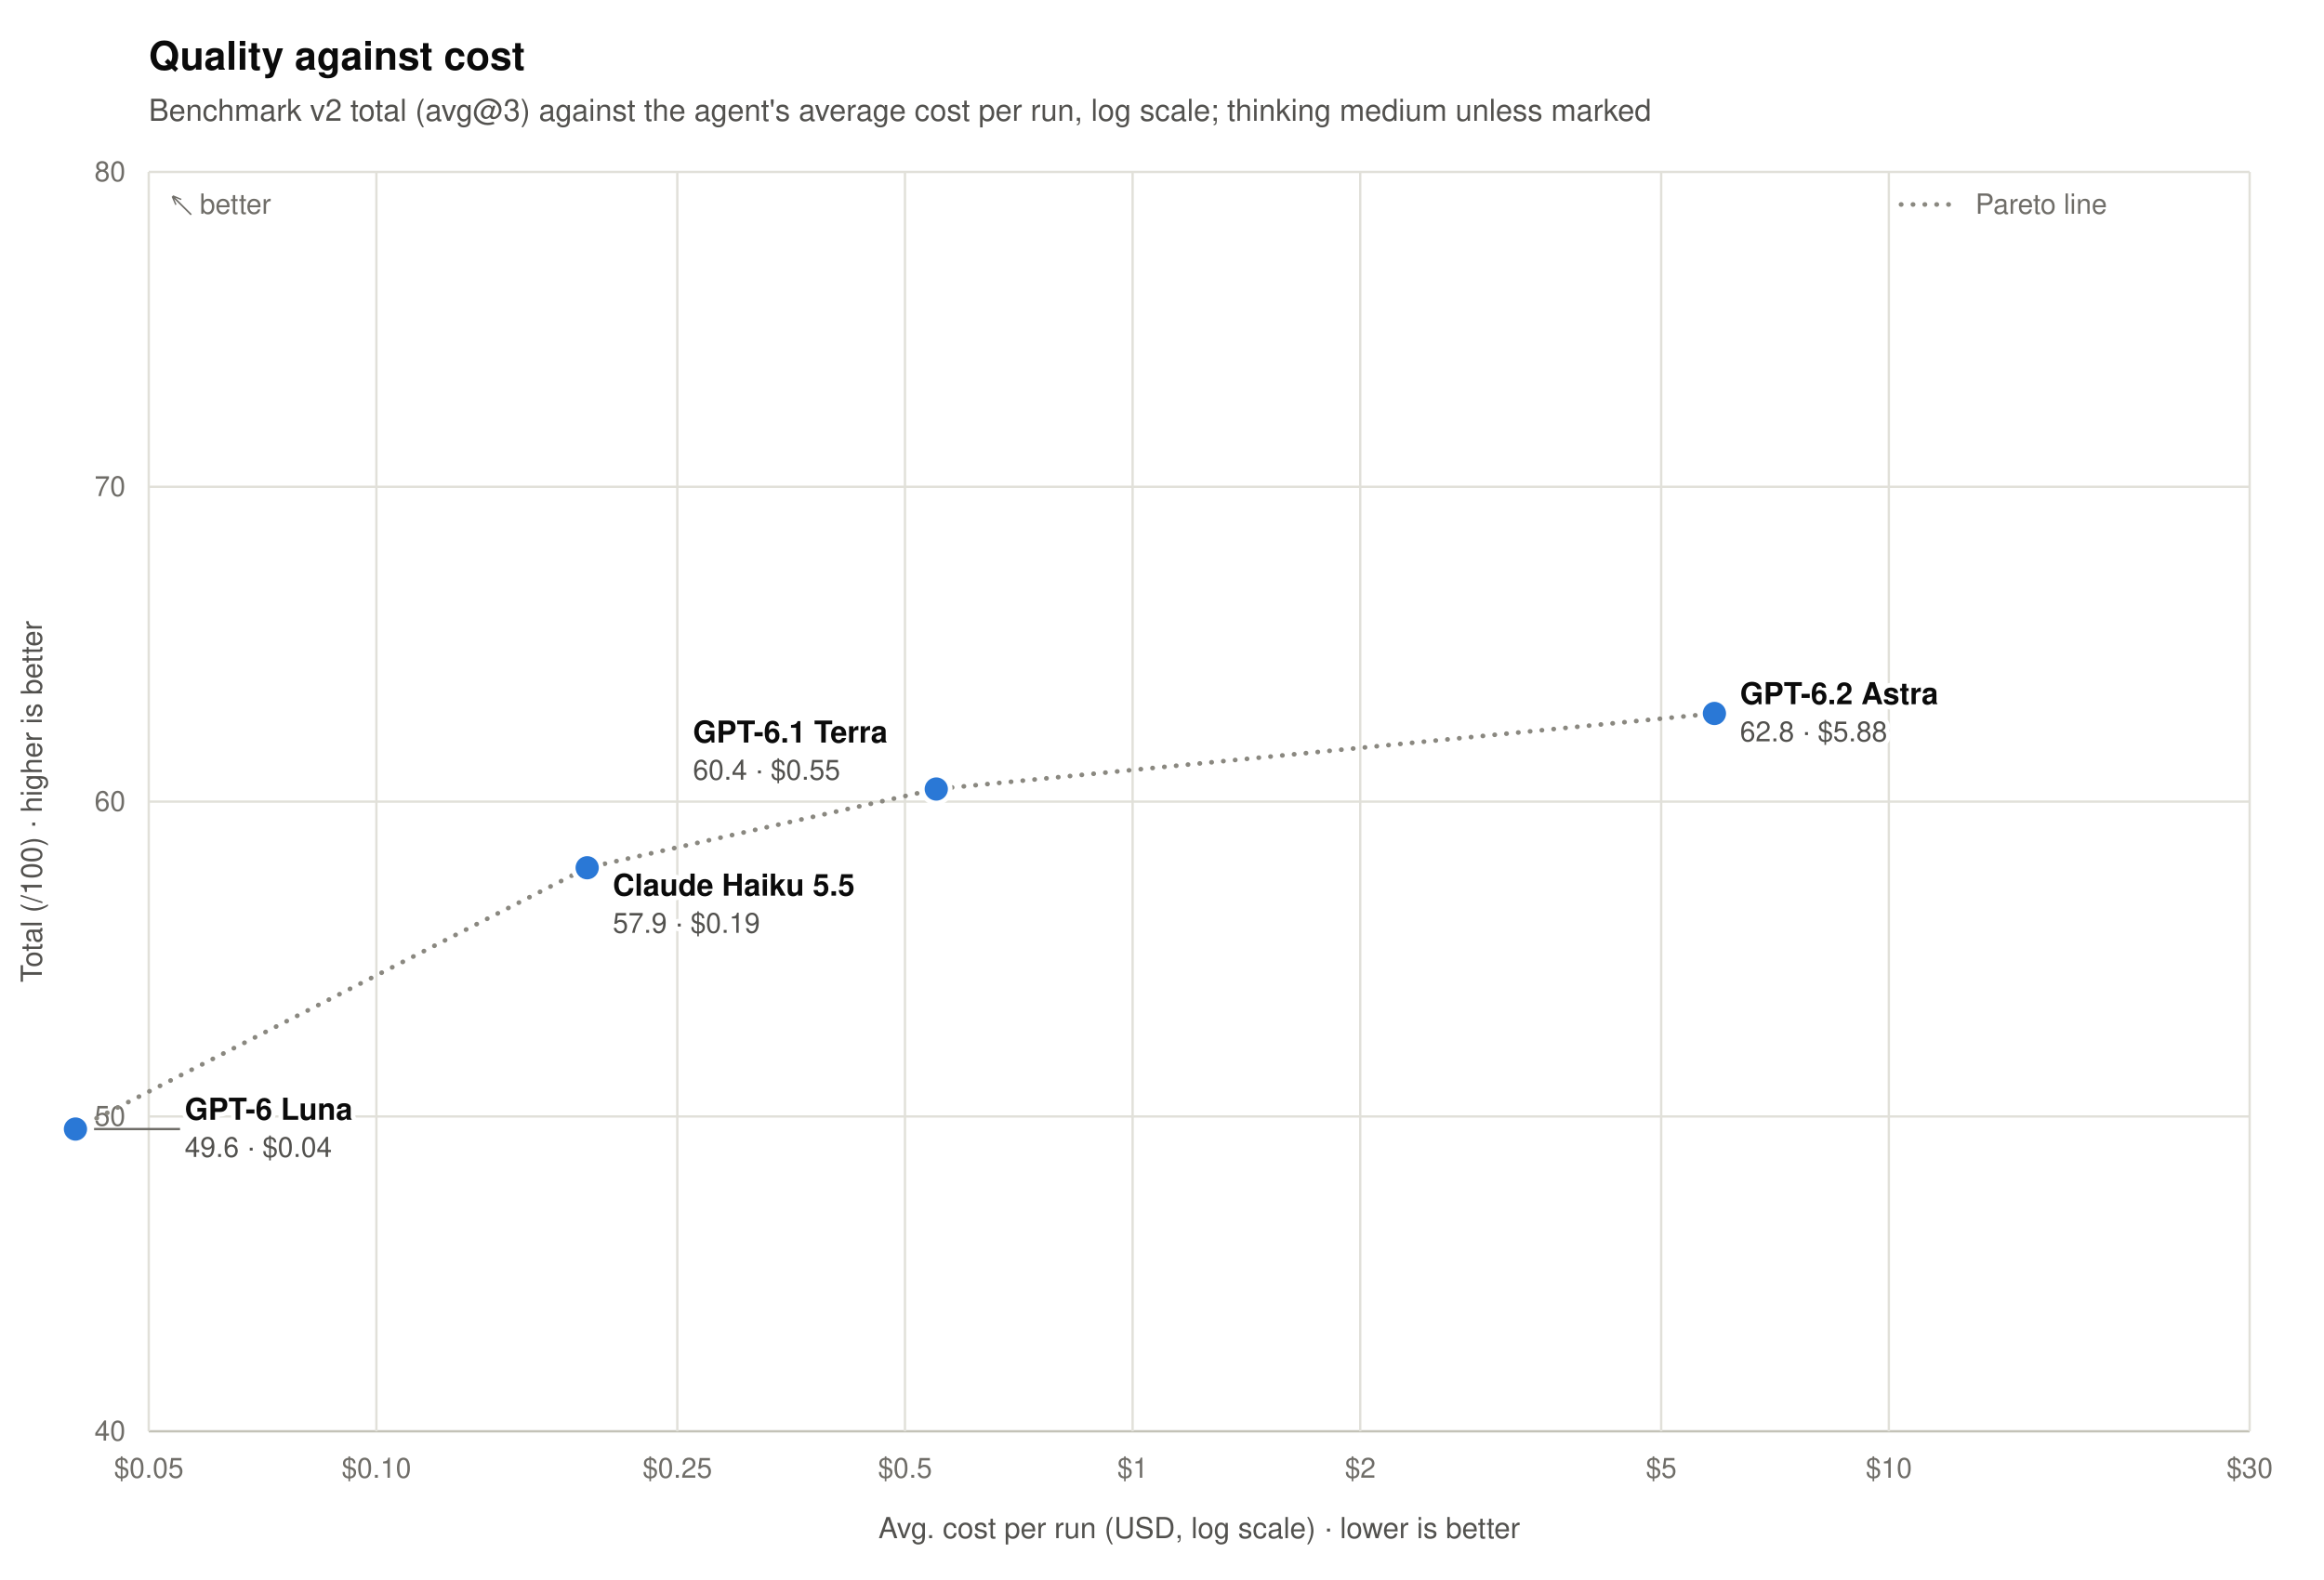
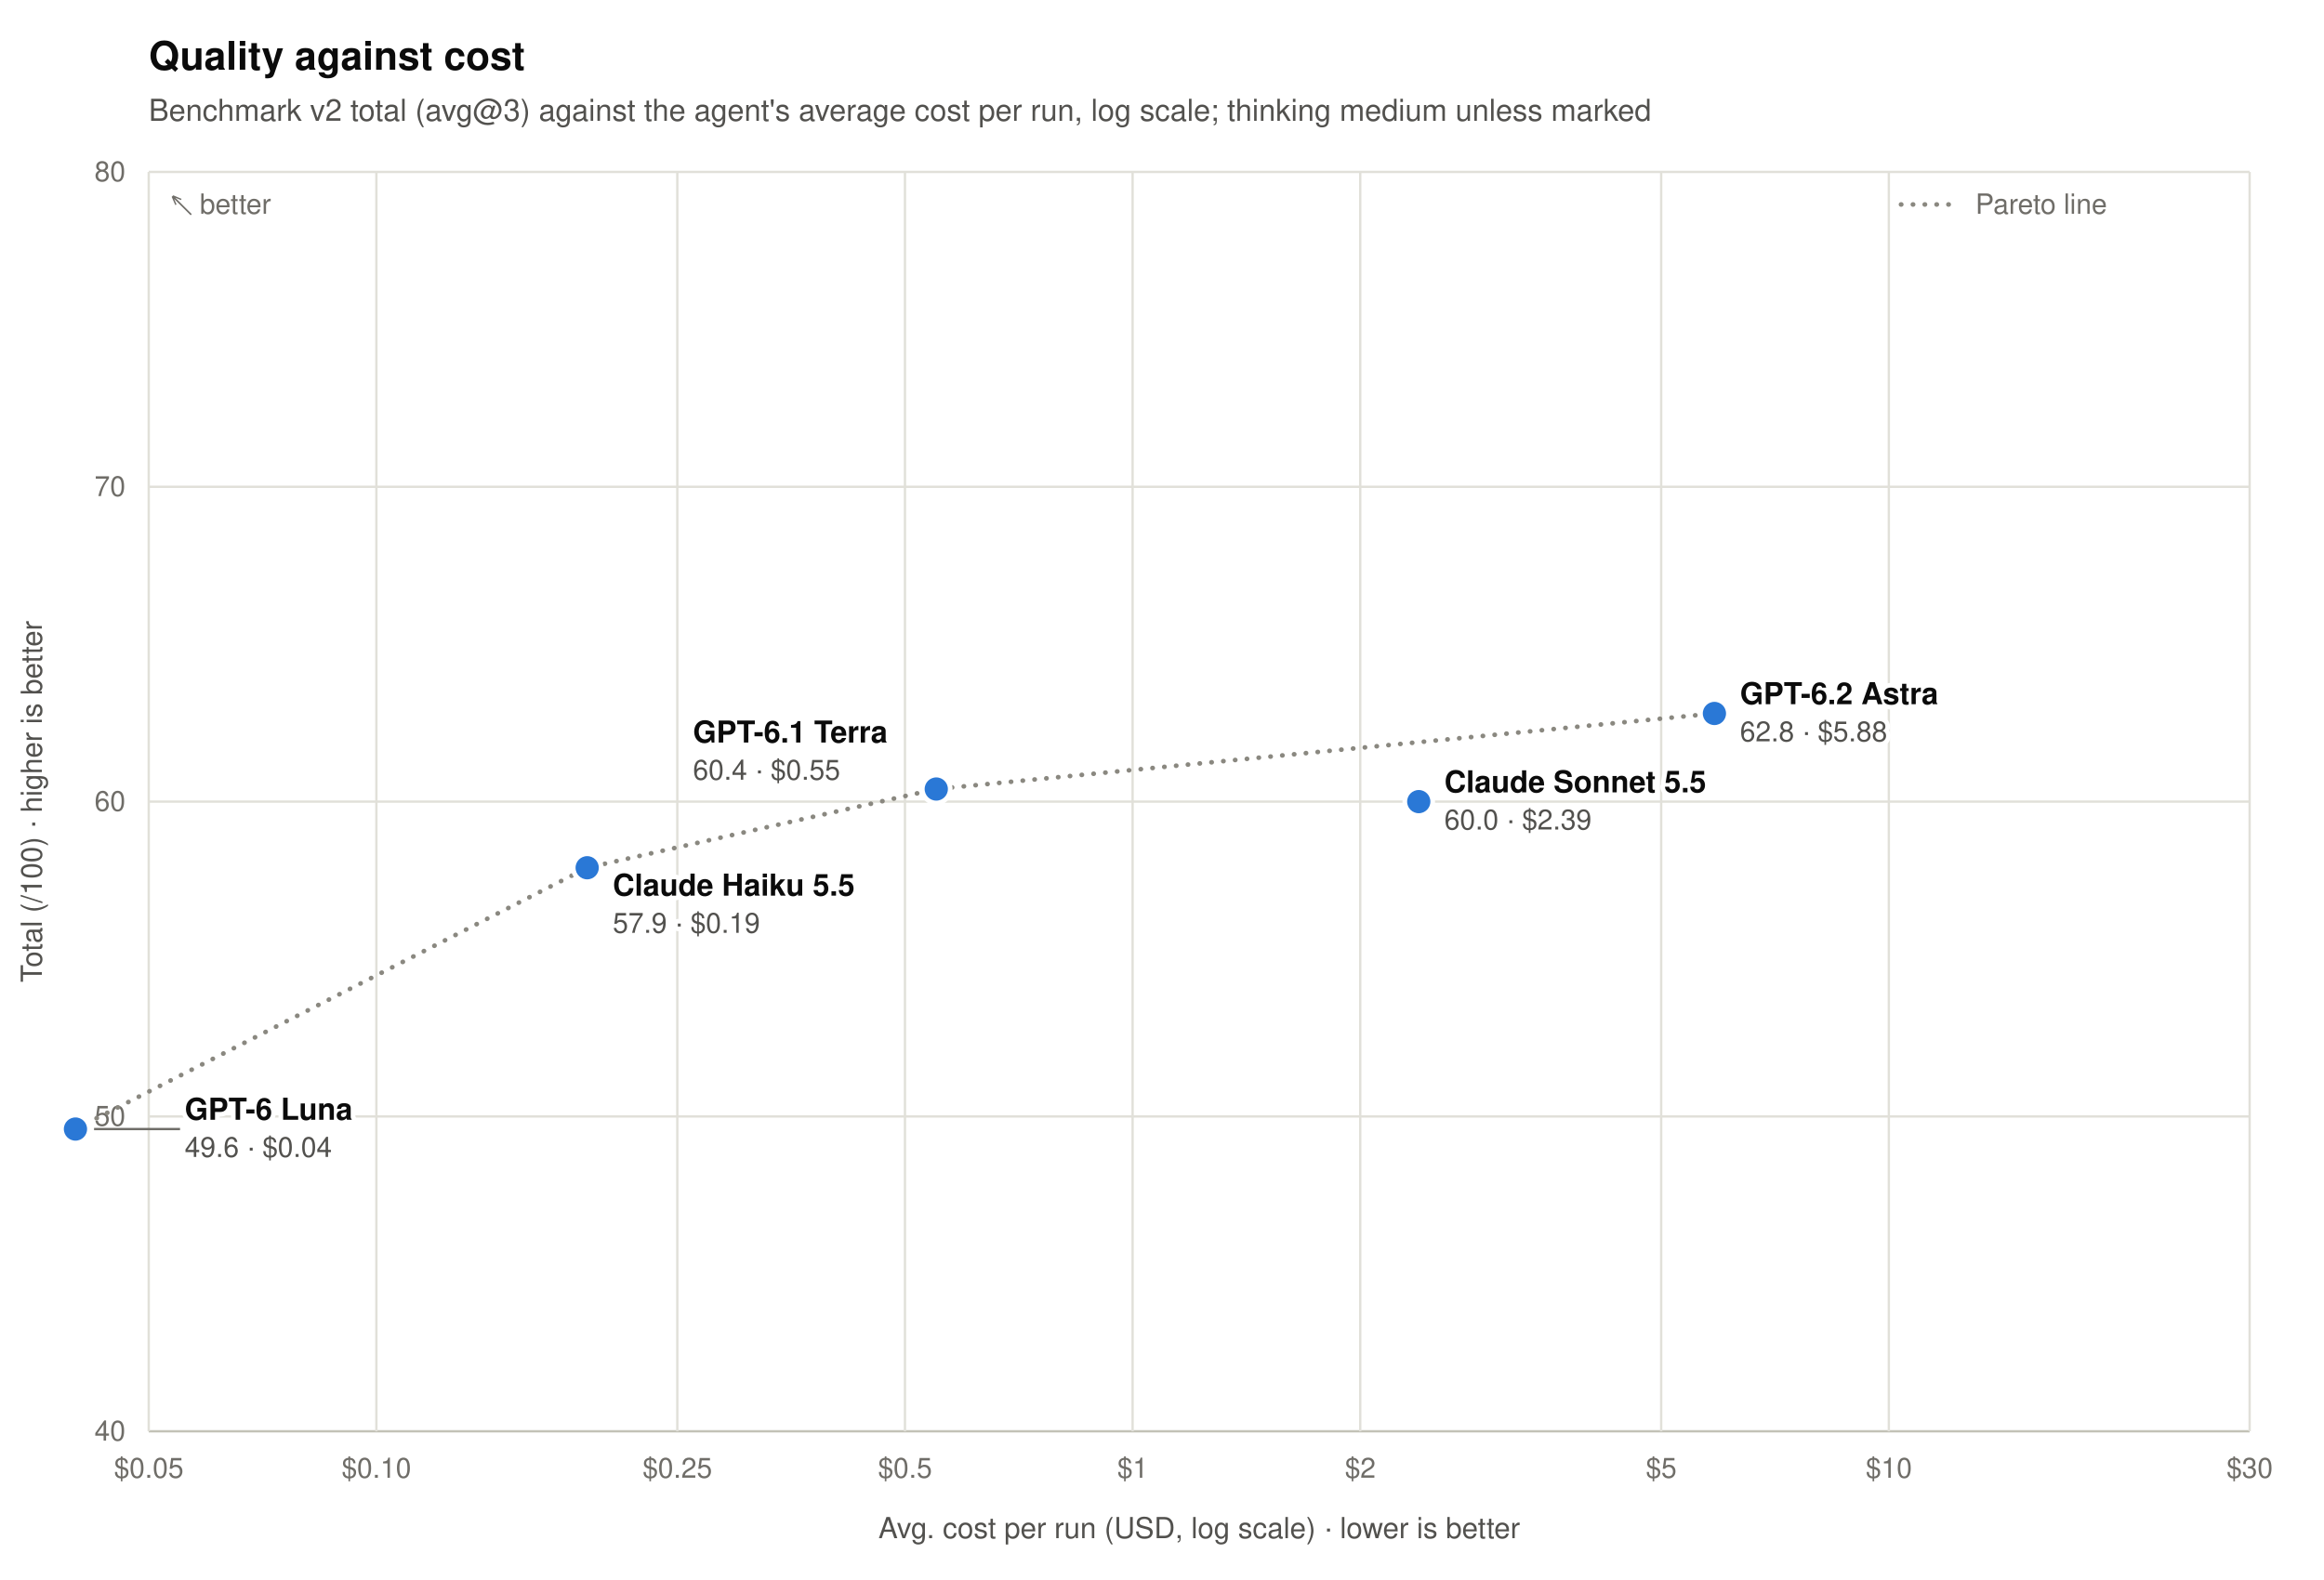
<svg xmlns="http://www.w3.org/2000/svg" width="1000" height="680" viewBox="0 0 1000 680" role="img" aria-labelledby="t d">
  <rect width="1000" height="680" fill="#ffffff" />
  <g font-family="system-ui, -apple-system, 'Segoe UI', Helvetica, Arial, sans-serif">
    <text x="64" y="30" font-size="17" font-weight="600" fill="#0b0b0b">Quality against cost</text>
    <text x="64" y="52" font-size="13" fill="#52514e">Benchmark v2 total (avg@3) against the agent's average cost per run, log scale; thinking medium unless marked</text>
    <line x1="64" x2="968" y1="616" y2="616" stroke="#c3c2b7" stroke-width="1" />
    <text x="54" y="620" font-size="12" text-anchor="end" fill="#6f6d68" style="font-variant-numeric: tabular-nums">40</text>
    <line x1="64" x2="968" y1="480.5" y2="480.5" stroke="#e1e0d9" stroke-width="1" />
    <text x="54" y="484.5" font-size="12" text-anchor="end" fill="#6f6d68" style="font-variant-numeric: tabular-nums">50</text>
    <line x1="64" x2="968" y1="345" y2="345" stroke="#e1e0d9" stroke-width="1" />
    <text x="54" y="349" font-size="12" text-anchor="end" fill="#6f6d68" style="font-variant-numeric: tabular-nums">60</text>
    <line x1="64" x2="968" y1="209.5" y2="209.5" stroke="#e1e0d9" stroke-width="1" />
    <text x="54" y="213.5" font-size="12" text-anchor="end" fill="#6f6d68" style="font-variant-numeric: tabular-nums">70</text>
    <line x1="64" x2="968" y1="74" y2="74" stroke="#e1e0d9" stroke-width="1" />
    <text x="54" y="78" font-size="12" text-anchor="end" fill="#6f6d68" style="font-variant-numeric: tabular-nums">80</text>
    <line x1="64" x2="64" y1="74" y2="616" stroke="#e1e0d9" stroke-width="1" />
    <text x="64" y="636" font-size="12" text-anchor="middle" fill="#6f6d68" style="font-variant-numeric: tabular-nums">$0.05</text>
    <line x1="161.95" x2="161.95" y1="74" y2="616" stroke="#e1e0d9" stroke-width="1" />
    <text x="161.95" y="636" font-size="12" text-anchor="middle" fill="#6f6d68" style="font-variant-numeric: tabular-nums">$0.10</text>
    <line x1="291.44" x2="291.44" y1="74" y2="616" stroke="#e1e0d9" stroke-width="1" />
    <text x="291.44" y="636" font-size="12" text-anchor="middle" fill="#6f6d68" style="font-variant-numeric: tabular-nums">$0.25</text>
    <line x1="389.4" x2="389.4" y1="74" y2="616" stroke="#e1e0d9" stroke-width="1" />
    <text x="389.4" y="636" font-size="12" text-anchor="middle" fill="#6f6d68" style="font-variant-numeric: tabular-nums">$0.5</text>
    <line x1="487.35" x2="487.35" y1="74" y2="616" stroke="#e1e0d9" stroke-width="1" />
    <text x="487.35" y="636" font-size="12" text-anchor="middle" fill="#6f6d68" style="font-variant-numeric: tabular-nums">$1</text>
    <line x1="585.3" x2="585.3" y1="74" y2="616" stroke="#e1e0d9" stroke-width="1" />
    <text x="585.3" y="636" font-size="12" text-anchor="middle" fill="#6f6d68" style="font-variant-numeric: tabular-nums">$2</text>
    <line x1="714.79" x2="714.79" y1="74" y2="616" stroke="#e1e0d9" stroke-width="1" />
    <text x="714.79" y="636" font-size="12" text-anchor="middle" fill="#6f6d68" style="font-variant-numeric: tabular-nums">$5</text>
    <line x1="812.75" x2="812.75" y1="74" y2="616" stroke="#e1e0d9" stroke-width="1" />
    <text x="812.75" y="636" font-size="12" text-anchor="middle" fill="#6f6d68" style="font-variant-numeric: tabular-nums">$10</text>
    <line x1="968" x2="968" y1="74" y2="616" stroke="#e1e0d9" stroke-width="1" />
    <text x="968" y="636" font-size="12" text-anchor="middle" fill="#6f6d68" style="font-variant-numeric: tabular-nums">$30</text>
    <text x="516" y="662" font-size="12.5" text-anchor="middle" fill="#52514e">Avg. cost per run (USD, log scale) · lower is better</text>
    <text transform="translate(18 345) rotate(-90)" font-size="12.5" text-anchor="middle" fill="#52514e">Total (/100) · higher is better</text>
    <text x="74" y="92" font-size="12" fill="#6f6d68">↖ better</text>
    <polyline points="32.47,485.92 252.66,373.46 402.87,339.58 737.7,307.06" fill="none" stroke="#8a8880" stroke-width="2" stroke-dasharray="0.1 5" stroke-linecap="round" />
    <line x1="818" x2="842" y1="88" y2="88" stroke="#8a8880" stroke-width="2" stroke-dasharray="0.1 5" stroke-linecap="round" />
    <text x="850" y="92" font-size="12" fill="#6f6d68">Pareto line</text>
    <line x1="40.47" y1="485.92" x2="77.47" y2="485.92" stroke="#6f6d68" stroke-width="1" />
-     <circle cx="252.66" cy="373.46" r="6" fill="#2a78d6" stroke="#ffffff" stroke-width="2" />
+     <circle cx="610.48" cy="345" r="6" fill="#2a78d6" stroke="#ffffff" stroke-width="2" />
    <circle cx="737.7" cy="307.06" r="6" fill="#2a78d6" stroke="#ffffff" stroke-width="2" />
    <circle cx="402.87" cy="339.58" r="6" fill="#2a78d6" stroke="#ffffff" stroke-width="2" />
+     <circle cx="252.66" cy="373.46" r="6" fill="#2a78d6" stroke="#ffffff" stroke-width="2" />
    <circle cx="32.47" cy="485.92" r="6" fill="#2a78d6" stroke="#ffffff" stroke-width="2" />
-     <text x="263.66" y="385.46" font-size="13" font-weight="600" fill="#0b0b0b" stroke="#ffffff" stroke-width="4" stroke-linejoin="round" paint-order="stroke">Claude Haiku 5.5</text>
-     <text x="263.66" y="401.46" font-size="12" fill="#52514e" stroke="#ffffff" stroke-width="4" stroke-linejoin="round" paint-order="stroke" style="font-variant-numeric: tabular-nums">57.9 · $0.19</text>
+     <text x="621.48" y="341" font-size="13" font-weight="600" fill="#0b0b0b" stroke="#ffffff" stroke-width="4" stroke-linejoin="round" paint-order="stroke">Claude Sonnet 5.5</text>
+     <text x="621.48" y="357" font-size="12" fill="#52514e" stroke="#ffffff" stroke-width="4" stroke-linejoin="round" paint-order="stroke" style="font-variant-numeric: tabular-nums">60.0 · $2.39</text>
    <text x="748.7" y="303.06" font-size="13" font-weight="600" fill="#0b0b0b" stroke="#ffffff" stroke-width="4" stroke-linejoin="round" paint-order="stroke">GPT-6.2 Astra</text>
    <text x="748.7" y="319.06" font-size="12" fill="#52514e" stroke="#ffffff" stroke-width="4" stroke-linejoin="round" paint-order="stroke" style="font-variant-numeric: tabular-nums">62.8 · $5.88</text>
    <text x="298.16" y="319.58" font-size="13" font-weight="600" fill="#0b0b0b" stroke="#ffffff" stroke-width="4" stroke-linejoin="round" paint-order="stroke">GPT-6.1 Terra</text>
    <text x="298.16" y="335.58" font-size="12" fill="#52514e" stroke="#ffffff" stroke-width="4" stroke-linejoin="round" paint-order="stroke" style="font-variant-numeric: tabular-nums">60.4 · $0.55</text>
+     <text x="263.66" y="385.46" font-size="13" font-weight="600" fill="#0b0b0b" stroke="#ffffff" stroke-width="4" stroke-linejoin="round" paint-order="stroke">Claude Haiku 5.5</text>
+     <text x="263.66" y="401.46" font-size="12" fill="#52514e" stroke="#ffffff" stroke-width="4" stroke-linejoin="round" paint-order="stroke" style="font-variant-numeric: tabular-nums">57.9 · $0.19</text>
    <text x="79.47" y="481.92" font-size="13" font-weight="600" fill="#0b0b0b" stroke="#ffffff" stroke-width="4" stroke-linejoin="round" paint-order="stroke">GPT-6 Luna</text>
    <text x="79.47" y="497.92" font-size="12" fill="#52514e" stroke="#ffffff" stroke-width="4" stroke-linejoin="round" paint-order="stroke" style="font-variant-numeric: tabular-nums">49.6 · $0.04</text>
  </g>
</svg>
